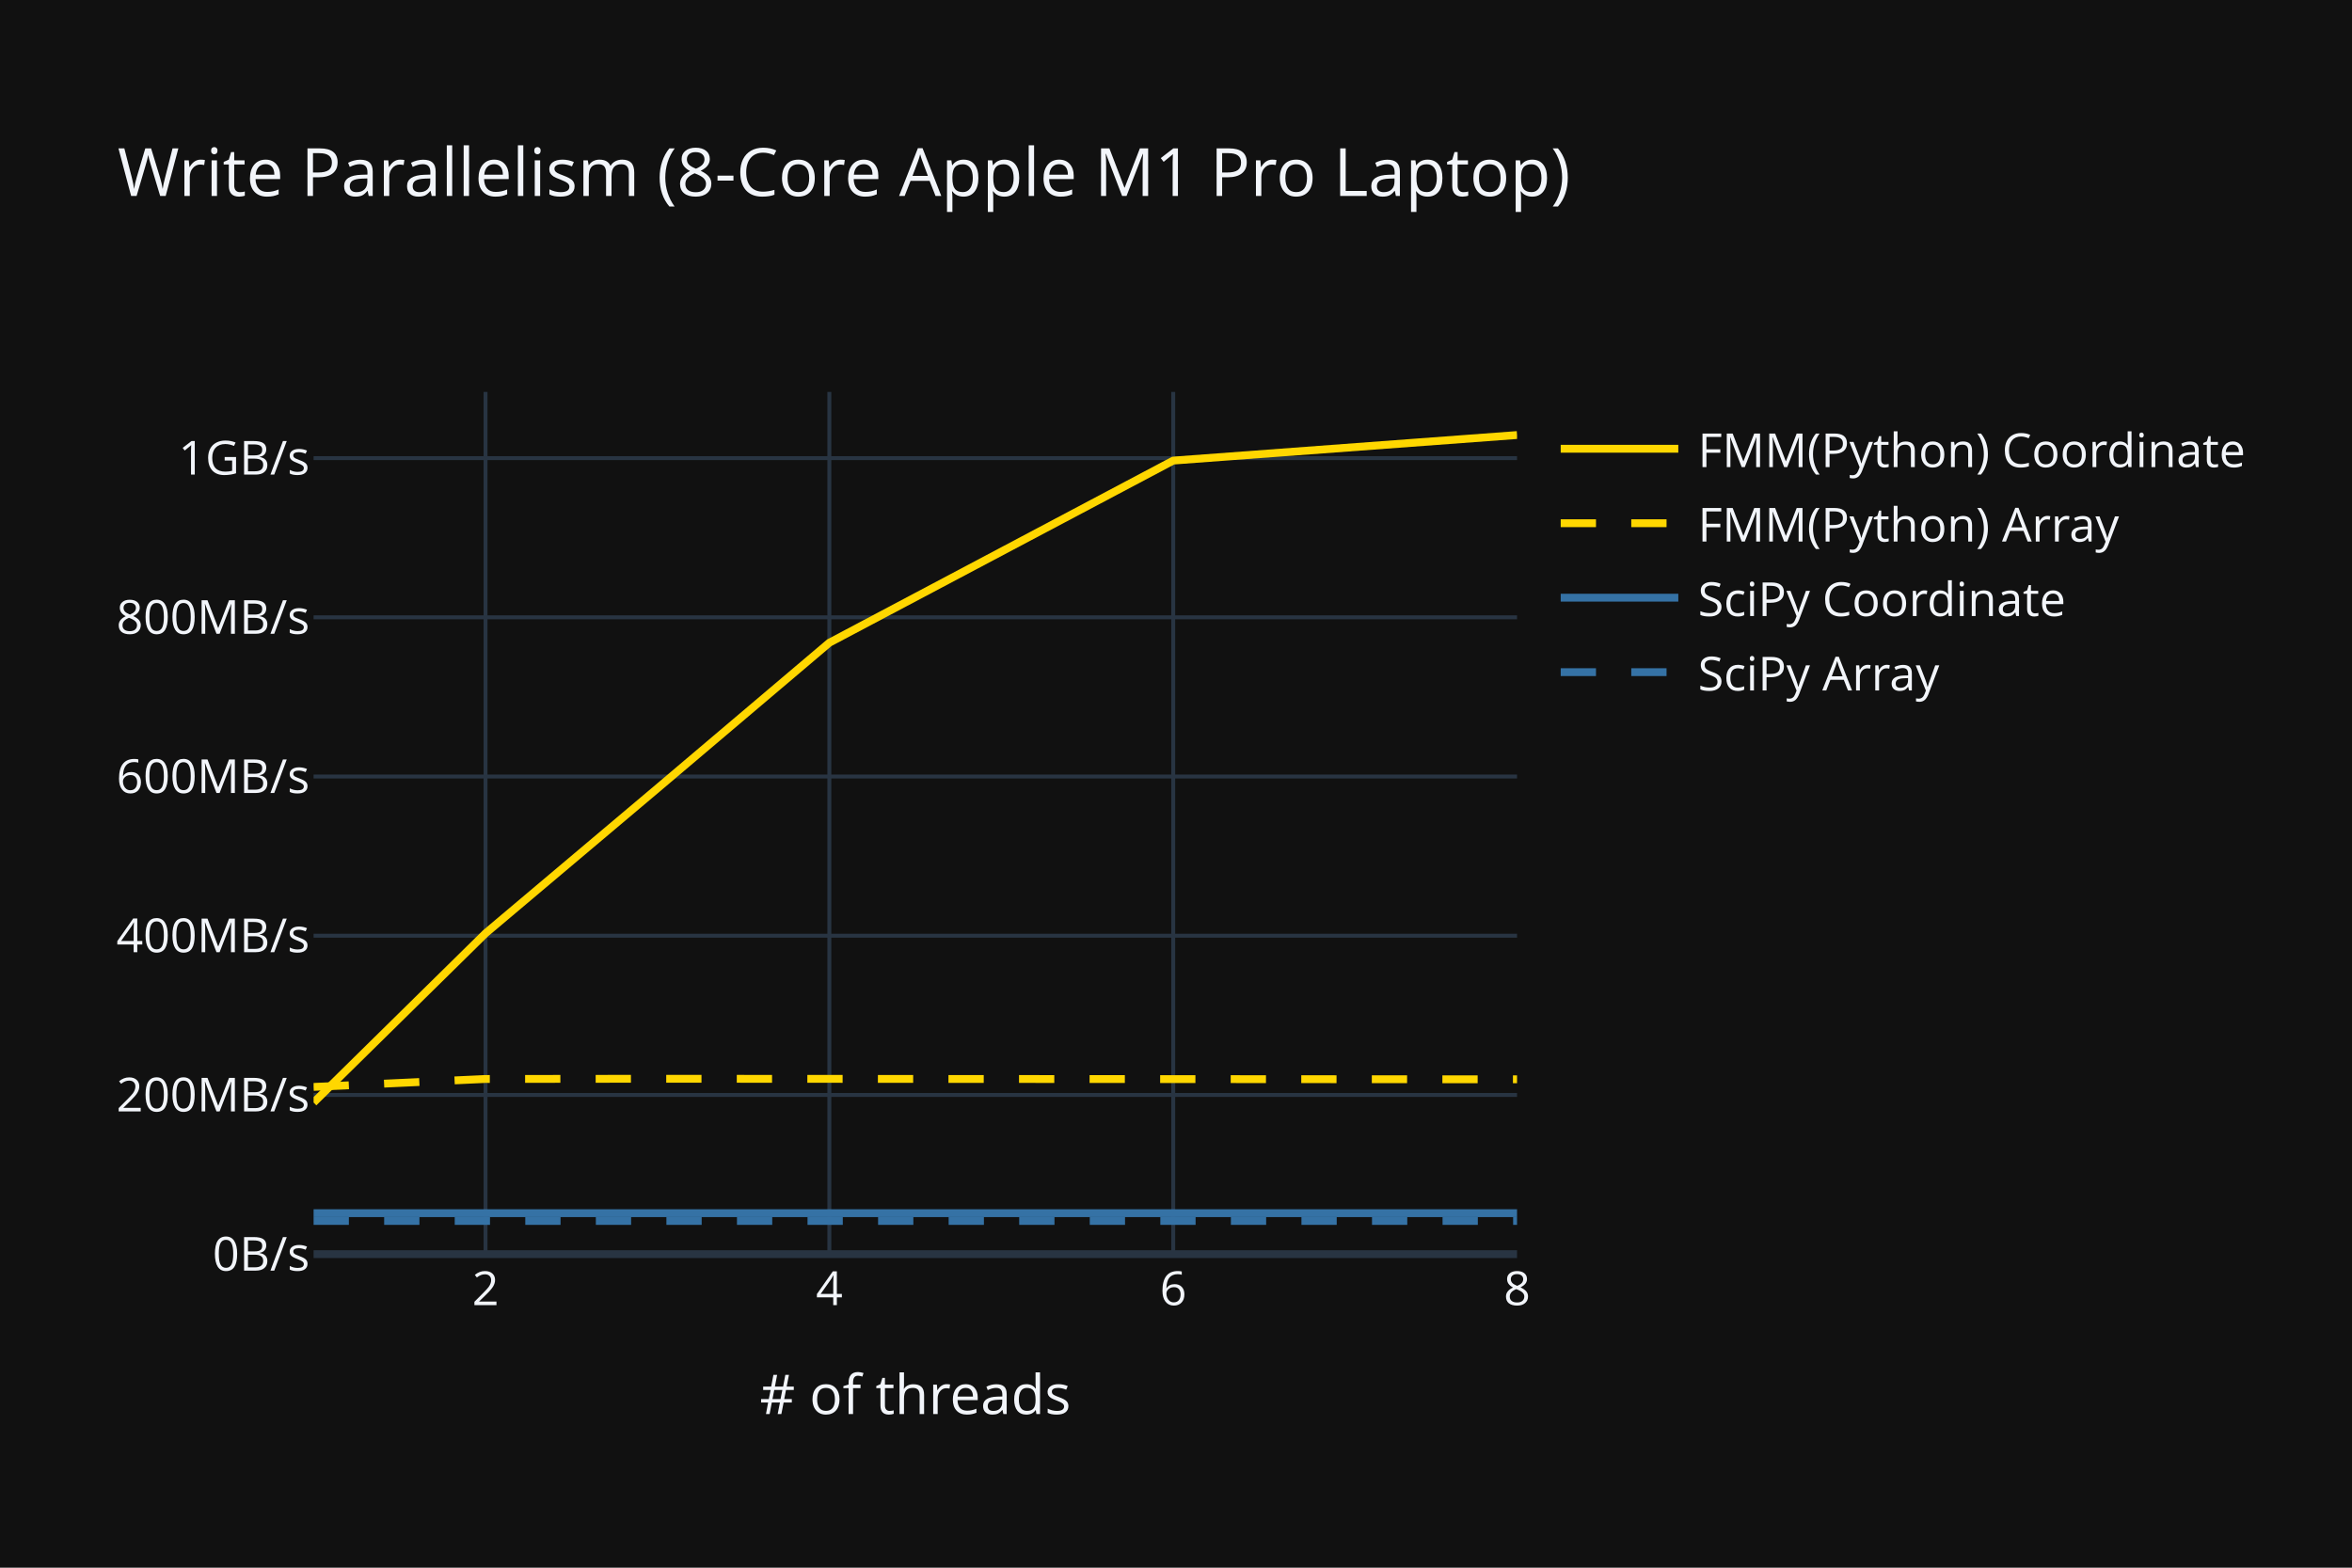
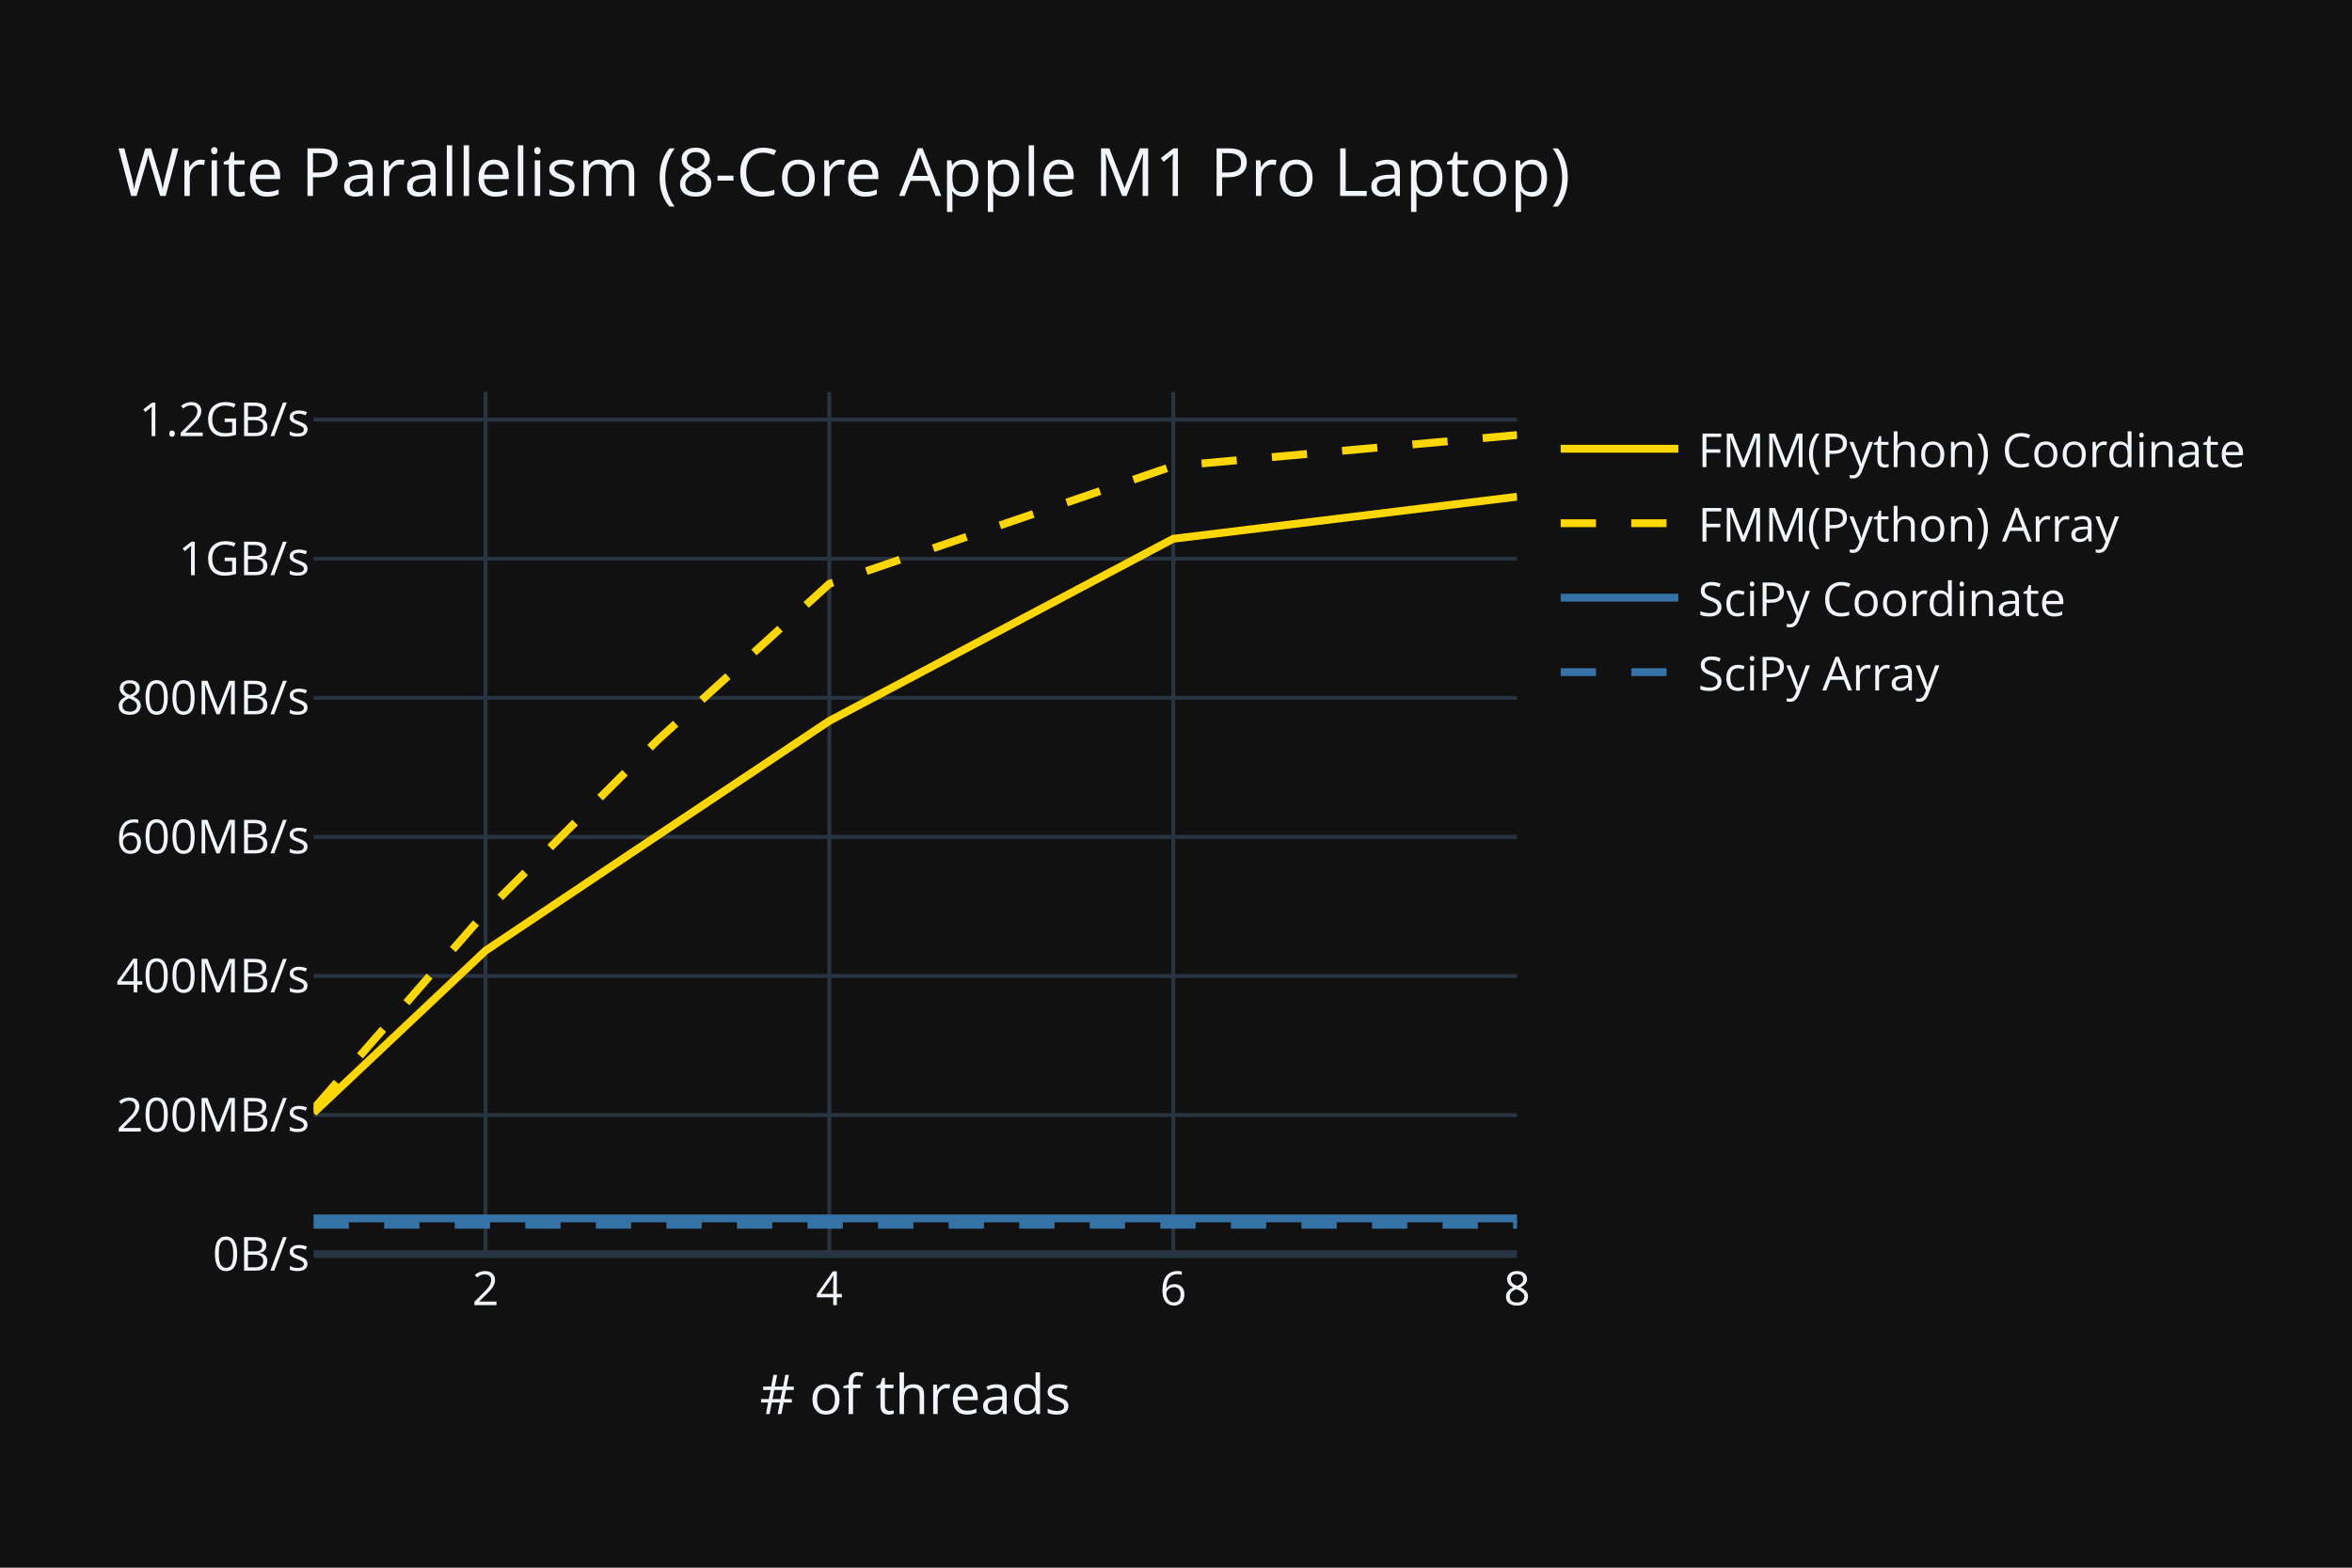
<svg xmlns="http://www.w3.org/2000/svg" class="main-svg" width="600" height="400" style="" viewBox="0 0 600 400">
  <rect x="0" y="0" width="600" height="400" style="fill: rgb(17, 17, 17); fill-opacity: 1;" />
-   <defs id="defs-edfe6d">
+   <defs id="defs-05c855">
    <g class="clips">
-       <clipPath id="clipedfe6dxyplot" class="plotclip">
+       <clipPath id="clip05c855xyplot" class="plotclip">
        <rect width="307" height="220" />
      </clipPath>
-       <clipPath class="axesclip" id="clipedfe6dx">
+       <clipPath class="axesclip" id="clip05c855x">
        <rect x="80" y="0" width="307" height="400" />
      </clipPath>
-       <clipPath class="axesclip" id="clipedfe6dy">
+       <clipPath class="axesclip" id="clip05c855y">
        <rect x="0" y="100" width="600" height="220" />
      </clipPath>
-       <clipPath class="axesclip" id="clipedfe6dxy">
+       <clipPath class="axesclip" id="clip05c855xy">
        <rect x="80" y="100" width="307" height="220" />
      </clipPath>
    </g>
    <g class="gradients" />
    <g class="patterns" />
  </defs>
  <g class="bglayer" />
  <g class="layer-below">
    <g class="imagelayer" />
    <g class="shapelayer" />
  </g>
  <g class="cartesianlayer">
    <g class="subplot xy">
      <g class="layer-subplot">
        <g class="shapelayer" />
        <g class="imagelayer" />
      </g>
      <g class="minor-gridlayer">
        <g class="x" />
        <g class="y" />
      </g>
      <g class="gridlayer">
        <g class="x">
          <path class="xgrid crisp" transform="translate(123.86,0)" d="M0,100v220" style="stroke: rgb(40, 52, 66); stroke-opacity: 1; stroke-width: 1px;" />
          <path class="xgrid crisp" transform="translate(211.57,0)" d="M0,100v220" style="stroke: rgb(40, 52, 66); stroke-opacity: 1; stroke-width: 1px;" />
          <path class="xgrid crisp" transform="translate(299.29,0)" d="M0,100v220" style="stroke: rgb(40, 52, 66); stroke-opacity: 1; stroke-width: 1px;" />
        </g>
        <g class="y">
-           <path class="ygrid crisp" transform="translate(0,279.38)" d="M80,0h307" style="stroke: rgb(40, 52, 66); stroke-opacity: 1; stroke-width: 1px;" />
-           <path class="ygrid crisp" transform="translate(0,238.75)" d="M80,0h307" style="stroke: rgb(40, 52, 66); stroke-opacity: 1; stroke-width: 1px;" />
-           <path class="ygrid crisp" transform="translate(0,198.13)" d="M80,0h307" style="stroke: rgb(40, 52, 66); stroke-opacity: 1; stroke-width: 1px;" />
-           <path class="ygrid crisp" transform="translate(0,157.51)" d="M80,0h307" style="stroke: rgb(40, 52, 66); stroke-opacity: 1; stroke-width: 1px;" />
-           <path class="ygrid crisp" transform="translate(0,116.89)" d="M80,0h307" style="stroke: rgb(40, 52, 66); stroke-opacity: 1; stroke-width: 1px;" />
+           <path class="ygrid crisp" transform="translate(0,284.51)" d="M80,0h307" style="stroke: rgb(40, 52, 66); stroke-opacity: 1; stroke-width: 1px;" />
+           <path class="ygrid crisp" transform="translate(0,249.02)" d="M80,0h307" style="stroke: rgb(40, 52, 66); stroke-opacity: 1; stroke-width: 1px;" />
+           <path class="ygrid crisp" transform="translate(0,213.54)" d="M80,0h307" style="stroke: rgb(40, 52, 66); stroke-opacity: 1; stroke-width: 1px;" />
+           <path class="ygrid crisp" transform="translate(0,178.05)" d="M80,0h307" style="stroke: rgb(40, 52, 66); stroke-opacity: 1; stroke-width: 1px;" />
+           <path class="ygrid crisp" transform="translate(0,142.56)" d="M80,0h307" style="stroke: rgb(40, 52, 66); stroke-opacity: 1; stroke-width: 1px;" />
+           <path class="ygrid crisp" transform="translate(0,107.07)" d="M80,0h307" style="stroke: rgb(40, 52, 66); stroke-opacity: 1; stroke-width: 1px;" />
        </g>
      </g>
      <g class="zerolinelayer">
        <path class="yzl zl crisp" transform="translate(0,320)" d="M80,0h307" style="stroke: rgb(40, 52, 66); stroke-opacity: 1; stroke-width: 2px;" />
      </g>
      <path class="xlines-below" />
      <path class="ylines-below" />
      <g class="overlines-below" />
      <g class="xaxislayer-below" />
      <g class="yaxislayer-below" />
      <g class="overaxes-below" />
-       <g class="plot" transform="translate(80,100)" clip-path="url(#clipedfe6dxyplot)">
+       <g class="plot" transform="translate(80,100)" clip-path="url(#clip05c855xyplot)">
        <g class="scatterlayer mlayer">
-           <g class="trace scatter trace71dcbd" style="stroke-miterlimit: 2; opacity: 1;">
-             <g class="fills" />
-             <g class="errorbars" />
-             <g class="lines">
-               <path class="js-line" d="M0,181.32L43.86,138.14L87.71,101.16L131.57,63.99L219.29,17.52L307,11" style="vector-effect: non-scaling-stroke; fill: none; stroke: rgb(255, 215, 0); stroke-opacity: 1; stroke-width: 2px; opacity: 1;" />
-             </g>
-             <g class="points" />
-             <g class="text" />
-           </g>
-           <g class="trace scatter trace7e5d27" style="stroke-miterlimit: 2; opacity: 1;">
-             <g class="fills" />
-             <g class="errorbars" />
-             <g class="lines">
-               <path class="js-line" d="M0,177.33L43.86,175.3L87.71,175.25L307,175.39" style="vector-effect: non-scaling-stroke; fill: none; stroke: rgb(255, 215, 0); stroke-opacity: 1; stroke-dasharray: 9px, 9px; stroke-width: 2px; opacity: 1;" />
-             </g>
-             <g class="points" />
-             <g class="text" />
-           </g>
-           <g class="trace scatter trace3de9fa" style="stroke-miterlimit: 2; opacity: 1;">
-             <g class="fills" />
-             <g class="errorbars" />
-             <g class="lines">
-               <path class="js-line" d="M0,209.55L307,209.55" style="vector-effect: non-scaling-stroke; fill: none; stroke: rgb(53, 114, 165); stroke-opacity: 1; stroke-width: 2px; opacity: 1;" />
-             </g>
-             <g class="points" />
-             <g class="text" />
-           </g>
-           <g class="trace scatter traceb71b1b" style="stroke-miterlimit: 2; opacity: 1;">
-             <g class="fills" />
-             <g class="errorbars" />
-             <g class="lines">
-               <path class="js-line" d="M0,211.53L307,211.53" style="vector-effect: non-scaling-stroke; fill: none; stroke: rgb(53, 114, 165); stroke-opacity: 1; stroke-dasharray: 9px, 9px; stroke-width: 2px; opacity: 1;" />
+           <g class="trace scatter trace53953d" style="stroke-miterlimit: 2; opacity: 1;">
+             <g class="fills" />
+             <g class="errorbars" />
+             <g class="lines">
+               <path class="js-line" d="M0,183.93L43.86,142.57L87.71,113.21L131.57,83.94L219.29,37.47L307,26.74" style="vector-effect: non-scaling-stroke; fill: none; stroke: rgb(255, 215, 0); stroke-opacity: 1; stroke-width: 2px; opacity: 1;" />
+             </g>
+             <g class="points" />
+             <g class="text" />
+           </g>
+           <g class="trace scatter tracea8b6b2" style="stroke-miterlimit: 2; opacity: 1;">
+             <g class="fills" />
+             <g class="errorbars" />
+             <g class="lines">
+               <path class="js-line" d="M0,182.96L43.86,132.72L87.71,88.9L131.57,48.96L219.29,18.91L307,11" style="vector-effect: non-scaling-stroke; fill: none; stroke: rgb(255, 215, 0); stroke-opacity: 1; stroke-dasharray: 9px, 9px; stroke-width: 2px; opacity: 1;" />
+             </g>
+             <g class="points" />
+             <g class="text" />
+           </g>
+           <g class="trace scatter trace33331f" style="stroke-miterlimit: 2; opacity: 1;">
+             <g class="fills" />
+             <g class="errorbars" />
+             <g class="lines">
+               <path class="js-line" d="M0,210.87L307,210.87" style="vector-effect: non-scaling-stroke; fill: none; stroke: rgb(53, 114, 165); stroke-opacity: 1; stroke-width: 2px; opacity: 1;" />
+             </g>
+             <g class="points" />
+             <g class="text" />
+           </g>
+           <g class="trace scatter trace824203" style="stroke-miterlimit: 2; opacity: 1;">
+             <g class="fills" />
+             <g class="errorbars" />
+             <g class="lines">
+               <path class="js-line" d="M0,212.51L307,212.51" style="vector-effect: non-scaling-stroke; fill: none; stroke: rgb(53, 114, 165); stroke-opacity: 1; stroke-dasharray: 9px, 9px; stroke-width: 2px; opacity: 1;" />
            </g>
            <g class="points" />
            <g class="text" />
          </g>
        </g>
      </g>
      <g class="overplot" />
      <path class="xlines-above crisp" d="M0,0" style="fill: none;" />
      <path class="ylines-above crisp" d="M0,0" style="fill: none;" />
      <g class="overlines-above" />
      <g class="xaxislayer-above">
        <g class="xtick">
          <text text-anchor="middle" x="0" y="333" transform="translate(123.86,0)" style="font-family: 'Open Sans', verdana, arial, sans-serif; font-size: 12px; fill: rgb(242, 245, 250); fill-opacity: 1; white-space: pre; opacity: 1;">2</text>
        </g>
        <g class="xtick">
          <text text-anchor="middle" x="0" y="333" style="font-family: 'Open Sans', verdana, arial, sans-serif; font-size: 12px; fill: rgb(242, 245, 250); fill-opacity: 1; white-space: pre; opacity: 1;" transform="translate(211.57,0)">4</text>
        </g>
        <g class="xtick">
          <text text-anchor="middle" x="0" y="333" style="font-family: 'Open Sans', verdana, arial, sans-serif; font-size: 12px; fill: rgb(242, 245, 250); fill-opacity: 1; white-space: pre; opacity: 1;" transform="translate(299.29,0)">6</text>
        </g>
        <g class="xtick">
          <text text-anchor="middle" x="0" y="333" style="font-family: 'Open Sans', verdana, arial, sans-serif; font-size: 12px; fill: rgb(242, 245, 250); fill-opacity: 1; white-space: pre; opacity: 1;" transform="translate(387,0)">8</text>
        </g>
      </g>
      <g class="yaxislayer-above">
        <g class="ytick">
          <text text-anchor="end" x="79" y="4.2" transform="translate(0,320)" style="font-family: 'Open Sans', verdana, arial, sans-serif; font-size: 12px; fill: rgb(242, 245, 250); fill-opacity: 1; white-space: pre; opacity: 1;">0B/s</text>
        </g>
        <g class="ytick">
-           <text text-anchor="end" x="79" y="4.2" style="font-family: 'Open Sans', verdana, arial, sans-serif; font-size: 12px; fill: rgb(242, 245, 250); fill-opacity: 1; white-space: pre; opacity: 1;" transform="translate(0,279.38)">200MB/s</text>
-         </g>
-         <g class="ytick">
-           <text text-anchor="end" x="79" y="4.2" style="font-family: 'Open Sans', verdana, arial, sans-serif; font-size: 12px; fill: rgb(242, 245, 250); fill-opacity: 1; white-space: pre; opacity: 1;" transform="translate(0,238.75)">400MB/s</text>
-         </g>
-         <g class="ytick">
-           <text text-anchor="end" x="79" y="4.2" style="font-family: 'Open Sans', verdana, arial, sans-serif; font-size: 12px; fill: rgb(242, 245, 250); fill-opacity: 1; white-space: pre; opacity: 1;" transform="translate(0,198.13)">600MB/s</text>
-         </g>
-         <g class="ytick">
-           <text text-anchor="end" x="79" y="4.2" style="font-family: 'Open Sans', verdana, arial, sans-serif; font-size: 12px; fill: rgb(242, 245, 250); fill-opacity: 1; white-space: pre; opacity: 1;" transform="translate(0,157.51)">800MB/s</text>
-         </g>
-         <g class="ytick">
-           <text text-anchor="end" x="79" y="4.2" style="font-family: 'Open Sans', verdana, arial, sans-serif; font-size: 12px; fill: rgb(242, 245, 250); fill-opacity: 1; white-space: pre; opacity: 1;" transform="translate(0,116.89)">1GB/s</text>
+           <text text-anchor="end" x="79" y="4.2" style="font-family: 'Open Sans', verdana, arial, sans-serif; font-size: 12px; fill: rgb(242, 245, 250); fill-opacity: 1; white-space: pre; opacity: 1;" transform="translate(0,284.51)">200MB/s</text>
+         </g>
+         <g class="ytick">
+           <text text-anchor="end" x="79" y="4.2" style="font-family: 'Open Sans', verdana, arial, sans-serif; font-size: 12px; fill: rgb(242, 245, 250); fill-opacity: 1; white-space: pre; opacity: 1;" transform="translate(0,249.02)">400MB/s</text>
+         </g>
+         <g class="ytick">
+           <text text-anchor="end" x="79" y="4.2" style="font-family: 'Open Sans', verdana, arial, sans-serif; font-size: 12px; fill: rgb(242, 245, 250); fill-opacity: 1; white-space: pre; opacity: 1;" transform="translate(0,213.54)">600MB/s</text>
+         </g>
+         <g class="ytick">
+           <text text-anchor="end" x="79" y="4.2" style="font-family: 'Open Sans', verdana, arial, sans-serif; font-size: 12px; fill: rgb(242, 245, 250); fill-opacity: 1; white-space: pre; opacity: 1;" transform="translate(0,178.05)">800MB/s</text>
+         </g>
+         <g class="ytick">
+           <text text-anchor="end" x="79" y="4.2" style="font-family: 'Open Sans', verdana, arial, sans-serif; font-size: 12px; fill: rgb(242, 245, 250); fill-opacity: 1; white-space: pre; opacity: 1;" transform="translate(0,142.56)">1GB/s</text>
+         </g>
+         <g class="ytick">
+           <text text-anchor="end" x="79" y="4.2" style="font-family: 'Open Sans', verdana, arial, sans-serif; font-size: 12px; fill: rgb(242, 245, 250); fill-opacity: 1; white-space: pre; opacity: 1;" transform="translate(0,107.07)">1.2GB/s</text>
        </g>
      </g>
      <g class="overaxes-above" />
    </g>
  </g>
  <g class="polarlayer" />
  <g class="smithlayer" />
  <g class="ternarylayer" />
  <g class="geolayer" />
  <g class="funnelarealayer" />
  <g class="pielayer" />
  <g class="iciclelayer" />
  <g class="treemaplayer" />
  <g class="sunburstlayer" />
  <g class="glimages" />
-   <defs id="topdefs-edfe6d">
+   <defs id="topdefs-05c855">
    <g class="clips" />
-     <clipPath id="legendedfe6d">
+     <clipPath id="legend05c855">
      <rect width="195" height="86" x="0" y="0" />
    </clipPath>
  </defs>
  <g class="layer-above">
    <g class="imagelayer" />
    <g class="shapelayer" />
  </g>
  <g class="infolayer">
    <g class="legend" pointer-events="all" transform="translate(393.14,100)">
      <rect class="bg" shape-rendering="crispEdges" width="195" height="86" x="0" y="0" style="stroke: rgb(68, 68, 68); stroke-opacity: 1; fill: rgb(17, 17, 17); fill-opacity: 1; stroke-width: 0px;" />
-       <g class="scrollbox" transform="" clip-path="url(#legendedfe6d)">
+       <g class="scrollbox" transform="" clip-path="url(#legend05c855)">
        <g class="groups" transform="">
          <g class="traces" transform="translate(0,14.5)" style="opacity: 1;">
            <text class="legendtext" text-anchor="start" x="40" y="4.68" style="font-family: 'Open Sans', verdana, arial, sans-serif; font-size: 12px; fill: rgb(242, 245, 250); fill-opacity: 1; white-space: pre;">FMM(Python) Coordinate</text>
            <g class="layers" style="opacity: 1;">
              <g class="legendfill" />
              <g class="legendlines">
                <path class="js-line" d="M5,0h30" style="fill: none; stroke: rgb(255, 215, 0); stroke-opacity: 1; stroke-width: 2px;" />
              </g>
              <g class="legendsymbols">
                <g class="legendpoints" />
              </g>
            </g>
            <rect class="legendtoggle" x="0" y="-9.5" width="189.297" height="19" style="fill: rgb(0, 0, 0); fill-opacity: 0;" />
          </g>
        </g>
        <g class="groups" transform="">
          <g class="traces" transform="translate(0,33.5)" style="opacity: 1;">
            <text class="legendtext" text-anchor="start" x="40" y="4.68" style="font-family: 'Open Sans', verdana, arial, sans-serif; font-size: 12px; fill: rgb(242, 245, 250); fill-opacity: 1; white-space: pre;">FMM(Python) Array</text>
            <g class="layers" style="opacity: 1;">
              <g class="legendfill" />
              <g class="legendlines">
                <path class="js-line" d="M5,0h30" style="fill: none; stroke: rgb(255, 215, 0); stroke-opacity: 1; stroke-dasharray: 9px, 9px; stroke-width: 2px;" />
              </g>
              <g class="legendsymbols">
                <g class="legendpoints" />
              </g>
            </g>
            <rect class="legendtoggle" x="0" y="-9.5" width="189.297" height="19" style="fill: rgb(0, 0, 0); fill-opacity: 0;" />
          </g>
        </g>
        <g class="groups" transform="">
          <g class="traces" transform="translate(0,52.5)" style="opacity: 1;">
            <text class="legendtext" text-anchor="start" x="40" y="4.68" style="font-family: 'Open Sans', verdana, arial, sans-serif; font-size: 12px; fill: rgb(242, 245, 250); fill-opacity: 1; white-space: pre;">SciPy Coordinate</text>
            <g class="layers" style="opacity: 1;">
              <g class="legendfill" />
              <g class="legendlines">
                <path class="js-line" d="M5,0h30" style="fill: none; stroke: rgb(53, 114, 165); stroke-opacity: 1; stroke-width: 2px;" />
              </g>
              <g class="legendsymbols">
                <g class="legendpoints" />
              </g>
            </g>
            <rect class="legendtoggle" x="0" y="-9.5" width="189.297" height="19" style="fill: rgb(0, 0, 0); fill-opacity: 0;" />
          </g>
        </g>
        <g class="groups" transform="">
          <g class="traces" transform="translate(0,71.5)" style="opacity: 1;">
            <text class="legendtext" text-anchor="start" x="40" y="4.68" style="font-family: 'Open Sans', verdana, arial, sans-serif; font-size: 12px; fill: rgb(242, 245, 250); fill-opacity: 1; white-space: pre;">SciPy Array</text>
            <g class="layers" style="opacity: 1;">
              <g class="legendfill" />
              <g class="legendlines">
                <path class="js-line" d="M5,0h30" style="fill: none; stroke: rgb(53, 114, 165); stroke-opacity: 1; stroke-dasharray: 9px, 9px; stroke-width: 2px;" />
              </g>
              <g class="legendsymbols">
                <g class="legendpoints" />
              </g>
            </g>
            <rect class="legendtoggle" x="0" y="-9.5" width="189.297" height="19" style="fill: rgb(0, 0, 0); fill-opacity: 0;" />
          </g>
        </g>
      </g>
      <rect class="scrollbar" rx="20" ry="3" width="0" height="0" x="0" y="0" style="fill: rgb(128, 139, 164); fill-opacity: 1;" />
    </g>
    <g class="g-gtitle">
      <text class="gtitle" x="30" y="50" text-anchor="start" dy="0em" style="font-family: 'Open Sans', verdana, arial, sans-serif; font-size: 17px; fill: rgb(242, 245, 250); opacity: 1; font-weight: normal; white-space: pre;">Write Parallelism (8-Core Apple M1 Pro Laptop)</text>
    </g>
    <g class="g-xtitle">
      <text class="xtitle" x="233.5" y="360.8" text-anchor="middle" style="font-family: 'Open Sans', verdana, arial, sans-serif; font-size: 14px; fill: rgb(242, 245, 250); opacity: 1; font-weight: normal; white-space: pre;"># of threads</text>
    </g>
    <g class="g-ytitle" />
  </g>
</svg>
